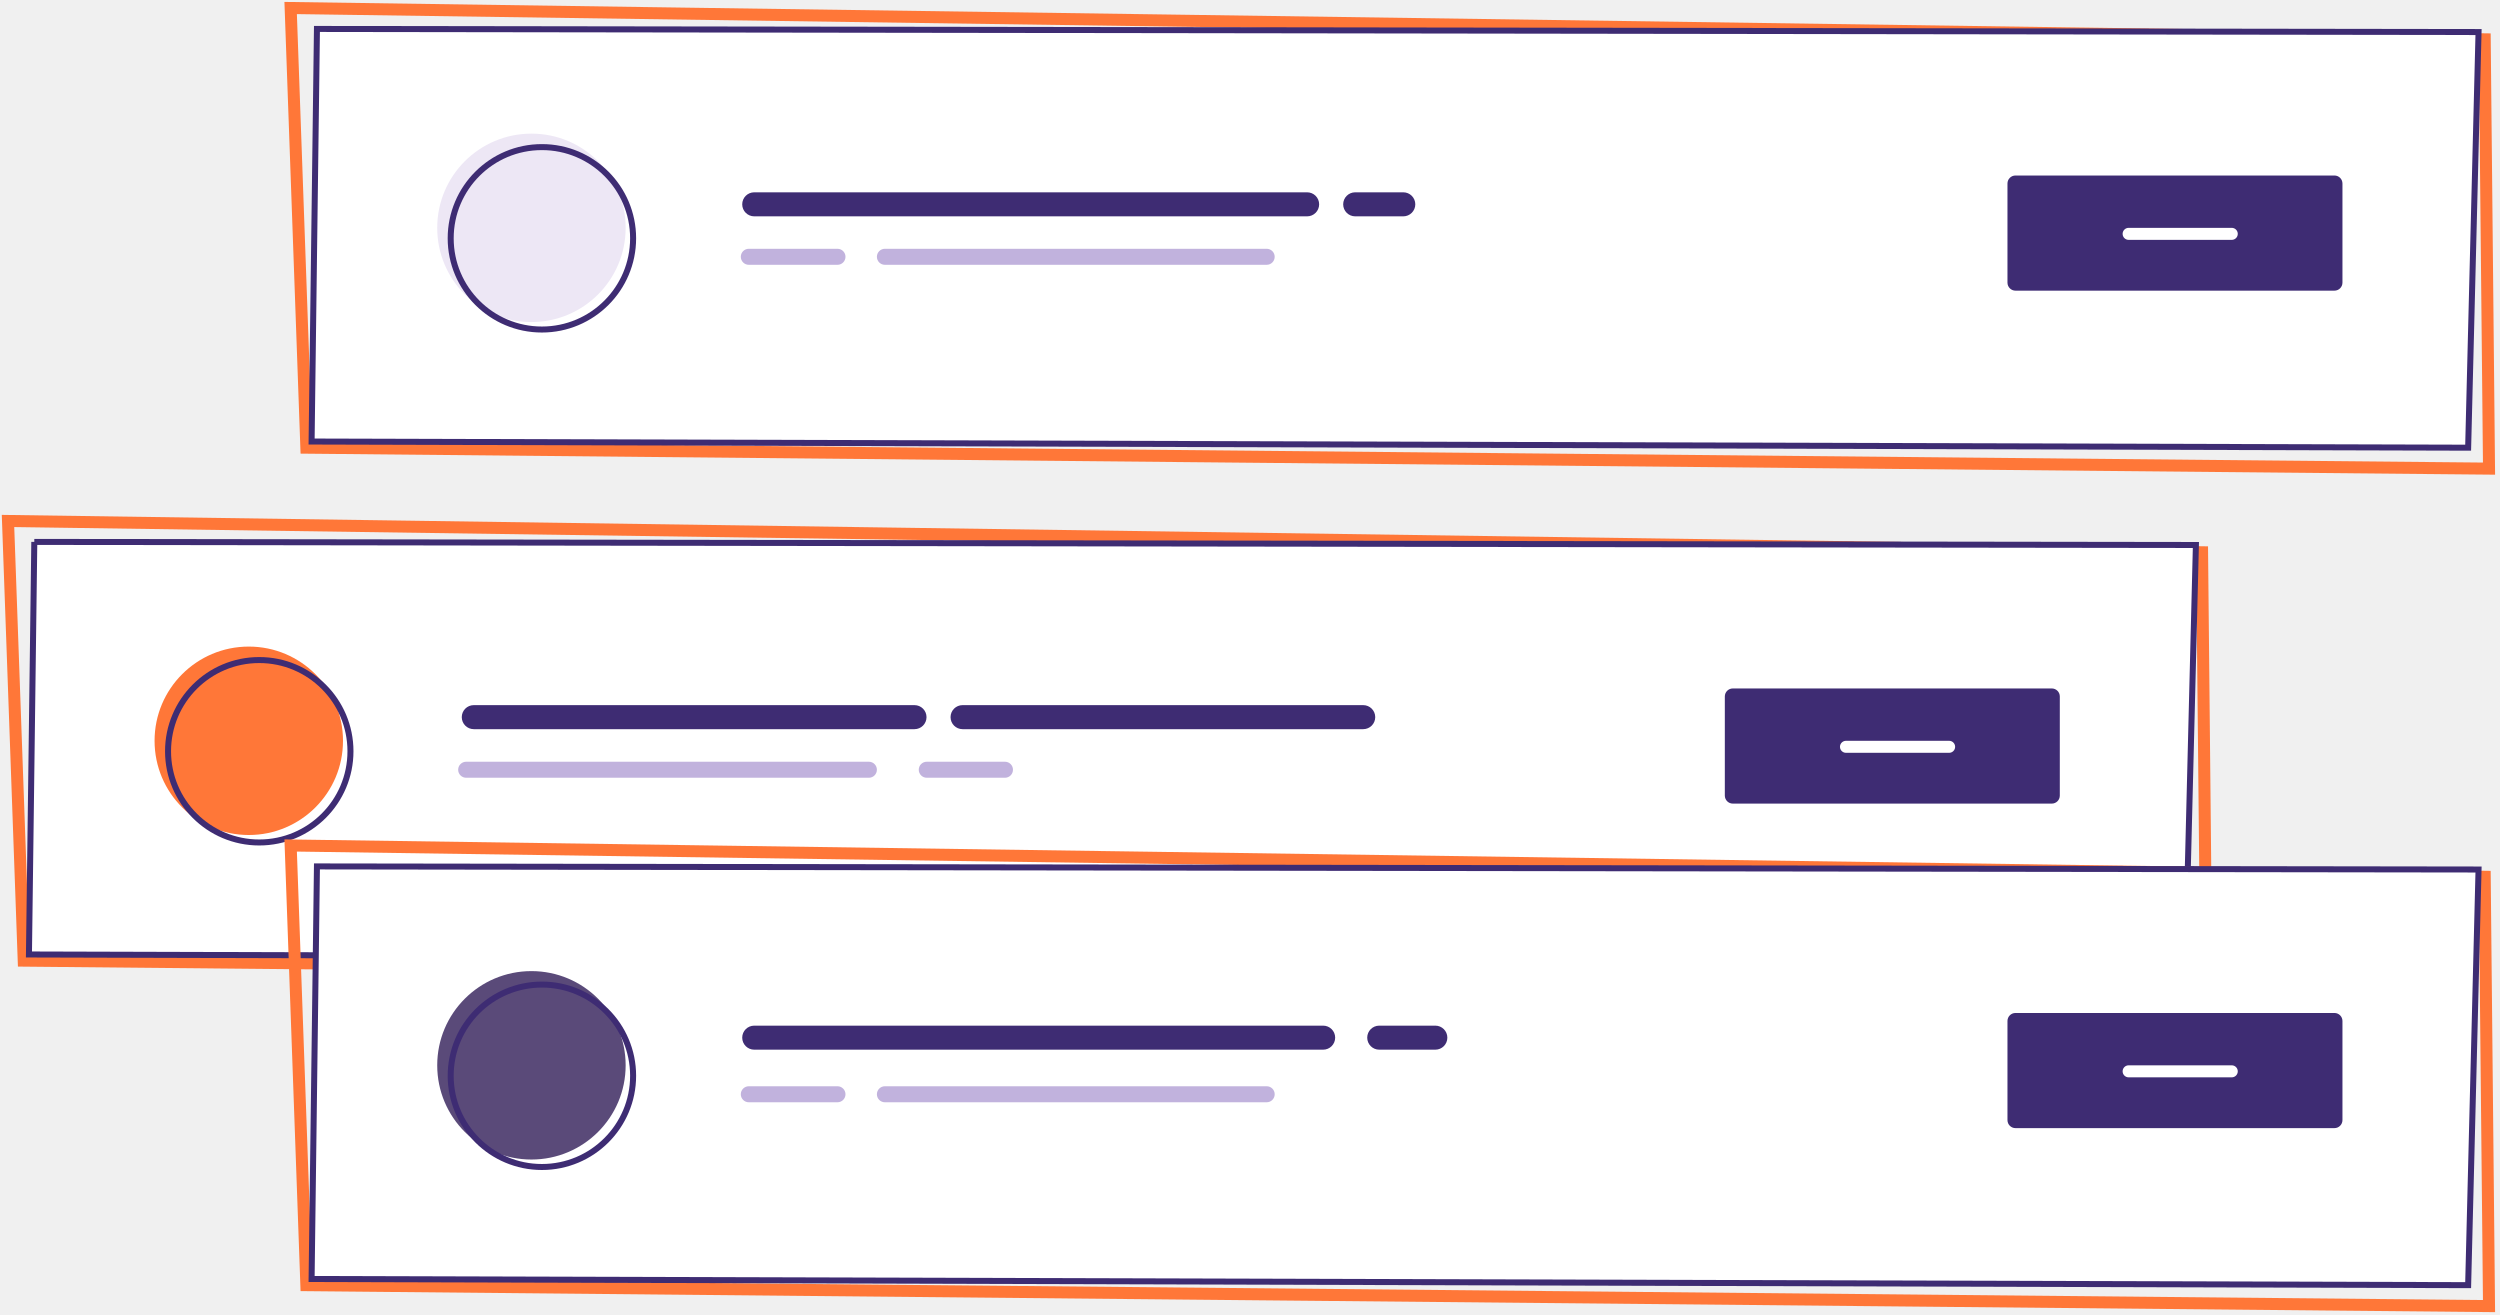
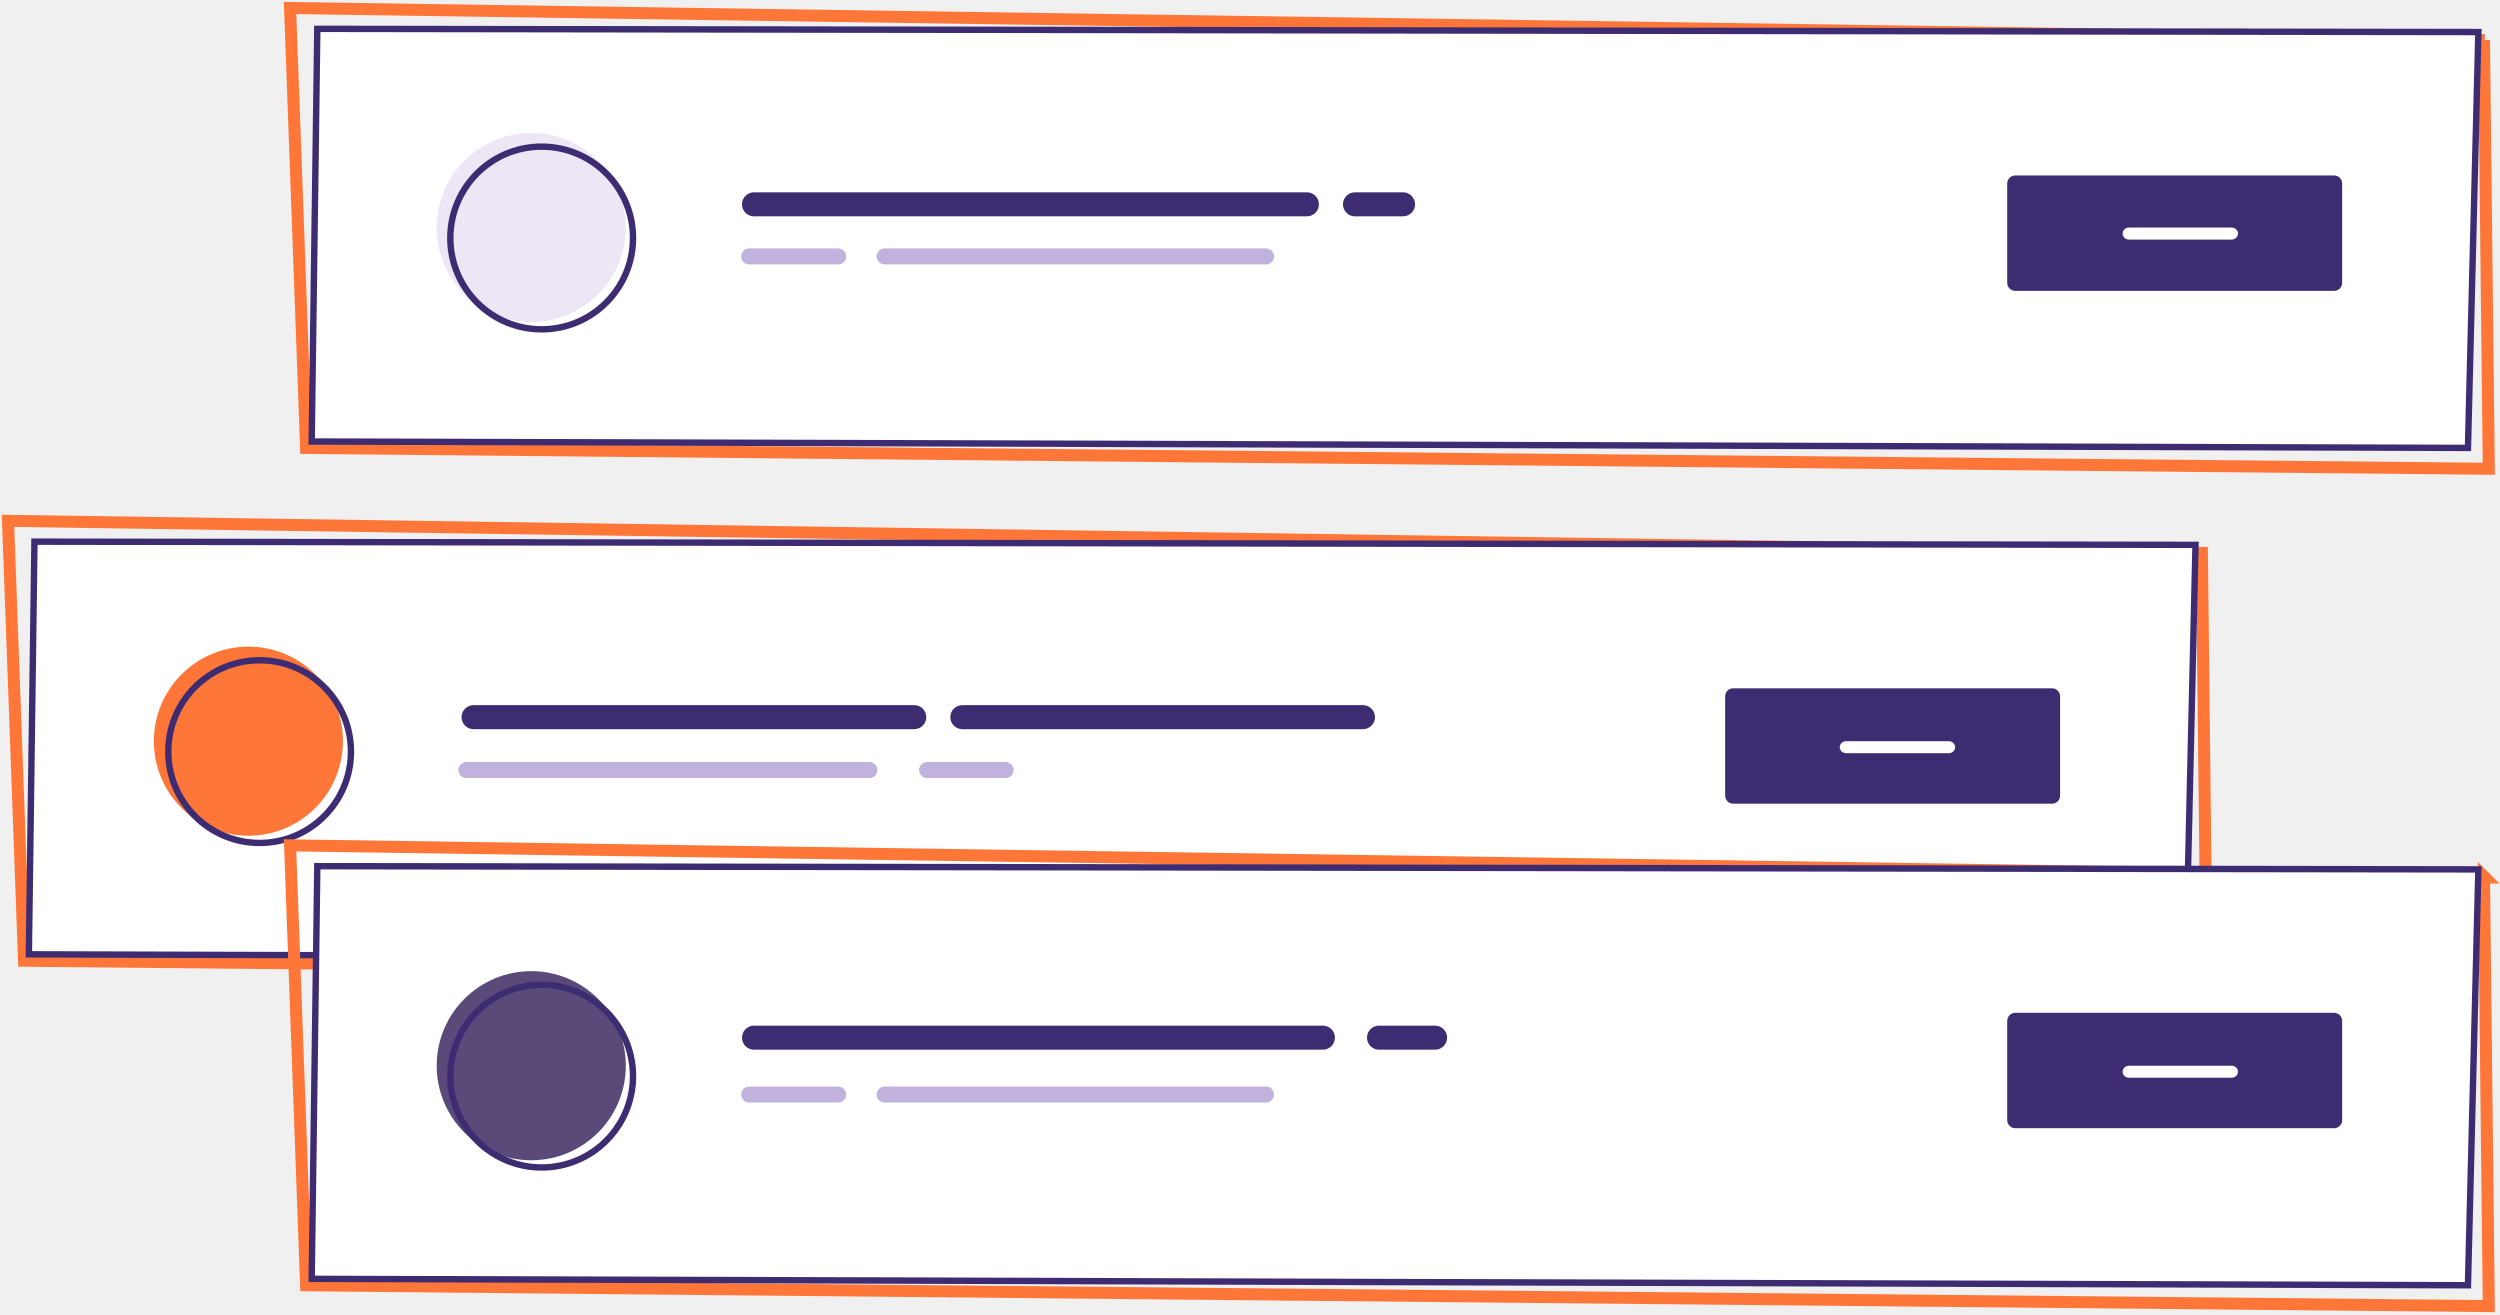
<svg xmlns="http://www.w3.org/2000/svg" width="312" height="164" fill="none">
-   <path d="M274.819 68.923l.536 53.577L2.96 119.887 1 65.017l273.819 3.906z" stroke="#FF7738" stroke-width="1.5" />
-   <path d="M4.281 67.629l-.668 51.489 269.138.769 1.297-51.872L4.281 67.63z" fill="#fff" stroke="#3E2C73" stroke-width=".75" />
-   <rect x="215.258" y="85.919" width="41.806" height="14.371" rx="1" fill="#3E2C73" />
-   <rect x="57.178" y="95.064" width="52.258" height="2" rx="1" fill="#C1B2DD" />
-   <rect x="114.661" y="95.064" width="11.758" height="2" rx="1" fill="#C1B2DD" />
-   <rect x="57.629" y="88" width="58" height="3" rx="1.5" fill="#3E2C73" />
-   <rect x="118.629" y="88" width="53" height="3" rx="1.5" fill="#3E2C73" />
-   <circle cx="31.048" cy="92.451" r="11.758" fill="#FF7738" />
-   <rect x="229.629" y="92.452" width="14.371" height="1.5" rx=".75" fill="#fff" />
-   <circle cx="32.355" cy="93.758" r="11.383" stroke="#3E2C73" stroke-width=".75" />
-   <path d="M310.093 109.423l.536 53.577-272.395-2.613-1.96-54.871 273.819 3.907z" stroke="#FF7738" stroke-width="1.5" />
-   <path d="M39.555 108.129l-.668 51.489 269.138.769 1.297-51.872-269.767-.386z" fill="#fff" stroke="#3E2C73" stroke-width=".75" />
-   <rect x="250.532" y="126.419" width="41.806" height="14.371" rx="1" fill="#3E2C73" />
-   <rect x="92.452" y="135.564" width="13.065" height="2" rx="1" fill="#C1B2DD" />
-   <rect x="109.436" y="135.564" width="49.645" height="2" rx="1" fill="#C1B2DD" />
-   <rect x="264.903" y="132.952" width="14.371" height="1.5" rx=".75" fill="#fff" />
-   <rect x="92.629" y="128" width="74" height="3" rx="1.5" fill="#3E2C73" />
-   <rect x="170.629" y="128" width="10" height="3" rx="1.5" fill="#3E2C73" />
-   <circle cx="66.323" cy="132.952" r="11.758" fill="#5A4A79" />
-   <circle cx="67.629" cy="134.258" r="11.383" stroke="#3E2C73" stroke-width=".75" />
-   <path d="M310.093 4.907l.536 53.577L38.234 55.87 36.274 1l273.819 3.907z" stroke="#FF7738" stroke-width="1.5" />
-   <path d="M39.555 3.613l-.668 51.49 269.138.768 1.297-51.872-269.767-.386z" fill="#fff" stroke="#3E2C73" stroke-width=".75" />
-   <rect x="250.532" y="21.903" width="41.806" height="14.371" rx="1" fill="#3E2C73" />
-   <rect x="92.452" y="31.048" width="13.065" height="2" rx="1" fill="#C1B2DD" />
-   <rect x="109.436" y="31.048" width="49.645" height="2" rx="1" fill="#C1B2DD" />
-   <rect x="264.903" y="28.436" width="14.371" height="1.5" rx=".75" fill="#fff" />
-   <rect x="92.629" y="24" width="72" height="3" rx="1.5" fill="#3E2C73" />
-   <rect x="167.629" y="24" width="9" height="3" rx="1.5" fill="#3E2C73" />
-   <circle cx="66.323" cy="28.435" r="11.758" fill="#EDE7F5" />
-   <circle cx="67.629" cy="29.742" r="11.383" stroke="#3E2C73" stroke-width=".75" />
+   <path d="m274.8 69 .6 53.5L3 119.9 1 65l273.8 4z" stroke="#FF7738" stroke-width="1.5" />
+   <path d="m4.3 67.6-.7 51.5 269.2.8L274 68 4.3 67.6z" fill="#fff" stroke="#3E2C73" stroke-width=".8" />
+   <rect x="215.3" y="85.9" width="41.8" height="14.4" rx="1" fill="#3E2C73" />
+   <rect x="57.2" y="95.1" width="52.3" height="2" rx="1" fill="#C1B2DD" />
+   <rect x="114.7" y="95.1" width="11.8" height="2" rx="1" fill="#C1B2DD" />
+   <rect x="57.6" y="88" width="58" height="3" rx="1.5" fill="#3E2C73" />
+   <rect x="118.6" y="88" width="53" height="3" rx="1.5" fill="#3E2C73" />
+   <circle cx="31" cy="92.5" r="11.8" fill="#FF7738" />
+   <rect x="229.6" y="92.5" width="14.4" height="1.5" rx=".8" fill="#fff" />
+   <circle cx="32.4" cy="93.8" r="11.4" stroke="#3E2C73" stroke-width=".8" />
+   <path d="m310 109.4.6 53.6-272.4-2.6-2-54.9 273.9 4z" stroke="#FF7738" stroke-width="1.5" />
+   <path d="m39.6 108.1-.7 51.5 269.1.8 1.3-51.9-269.7-.4z" fill="#fff" stroke="#3E2C73" stroke-width=".8" />
+   <rect x="250.5" y="126.4" width="41.8" height="14.4" rx="1" fill="#3E2C73" />
+   <rect x="92.5" y="135.6" width="13.1" height="2" rx="1" fill="#C1B2DD" />
+   <rect x="109.4" y="135.6" width="49.6" height="2" rx="1" fill="#C1B2DD" />
+   <rect x="264.9" y="133" width="14.4" height="1.5" rx=".8" fill="#fff" />
+   <rect x="92.6" y="128" width="74" height="3" rx="1.5" fill="#3E2C73" />
+   <rect x="170.6" y="128" width="10" height="3" rx="1.5" fill="#3E2C73" />
+   <circle cx="66.3" cy="133" r="11.8" fill="#5A4A79" />
+   <circle cx="67.6" cy="134.3" r="11.4" stroke="#3E2C73" stroke-width=".8" />
+   <path d="m310 5 .6 53.5-272.4-2.6-2-54.9 273.9 4z" stroke="#FF7738" stroke-width="1.5" />
+   <path d="m39.6 3.6-.7 51.5 269.1.8L309.3 4 39.6 3.6z" fill="#fff" stroke="#3E2C73" stroke-width=".8" />
+   <rect x="250.5" y="21.9" width="41.8" height="14.4" rx="1" fill="#3E2C73" />
+   <rect x="92.5" y="31" width="13.1" height="2" rx="1" fill="#C1B2DD" />
+   <rect x="109.4" y="31" width="49.6" height="2" rx="1" fill="#C1B2DD" />
+   <rect x="264.9" y="28.4" width="14.4" height="1.5" rx=".8" fill="#fff" />
+   <rect x="92.6" y="24" width="72" height="3" rx="1.5" fill="#3E2C73" />
+   <rect x="167.6" y="24" width="9" height="3" rx="1.5" fill="#3E2C73" />
+   <circle cx="66.3" cy="28.4" r="11.8" fill="#EDE7F5" />
+   <circle cx="67.6" cy="29.7" r="11.4" stroke="#3E2C73" stroke-width=".8" />
</svg>
